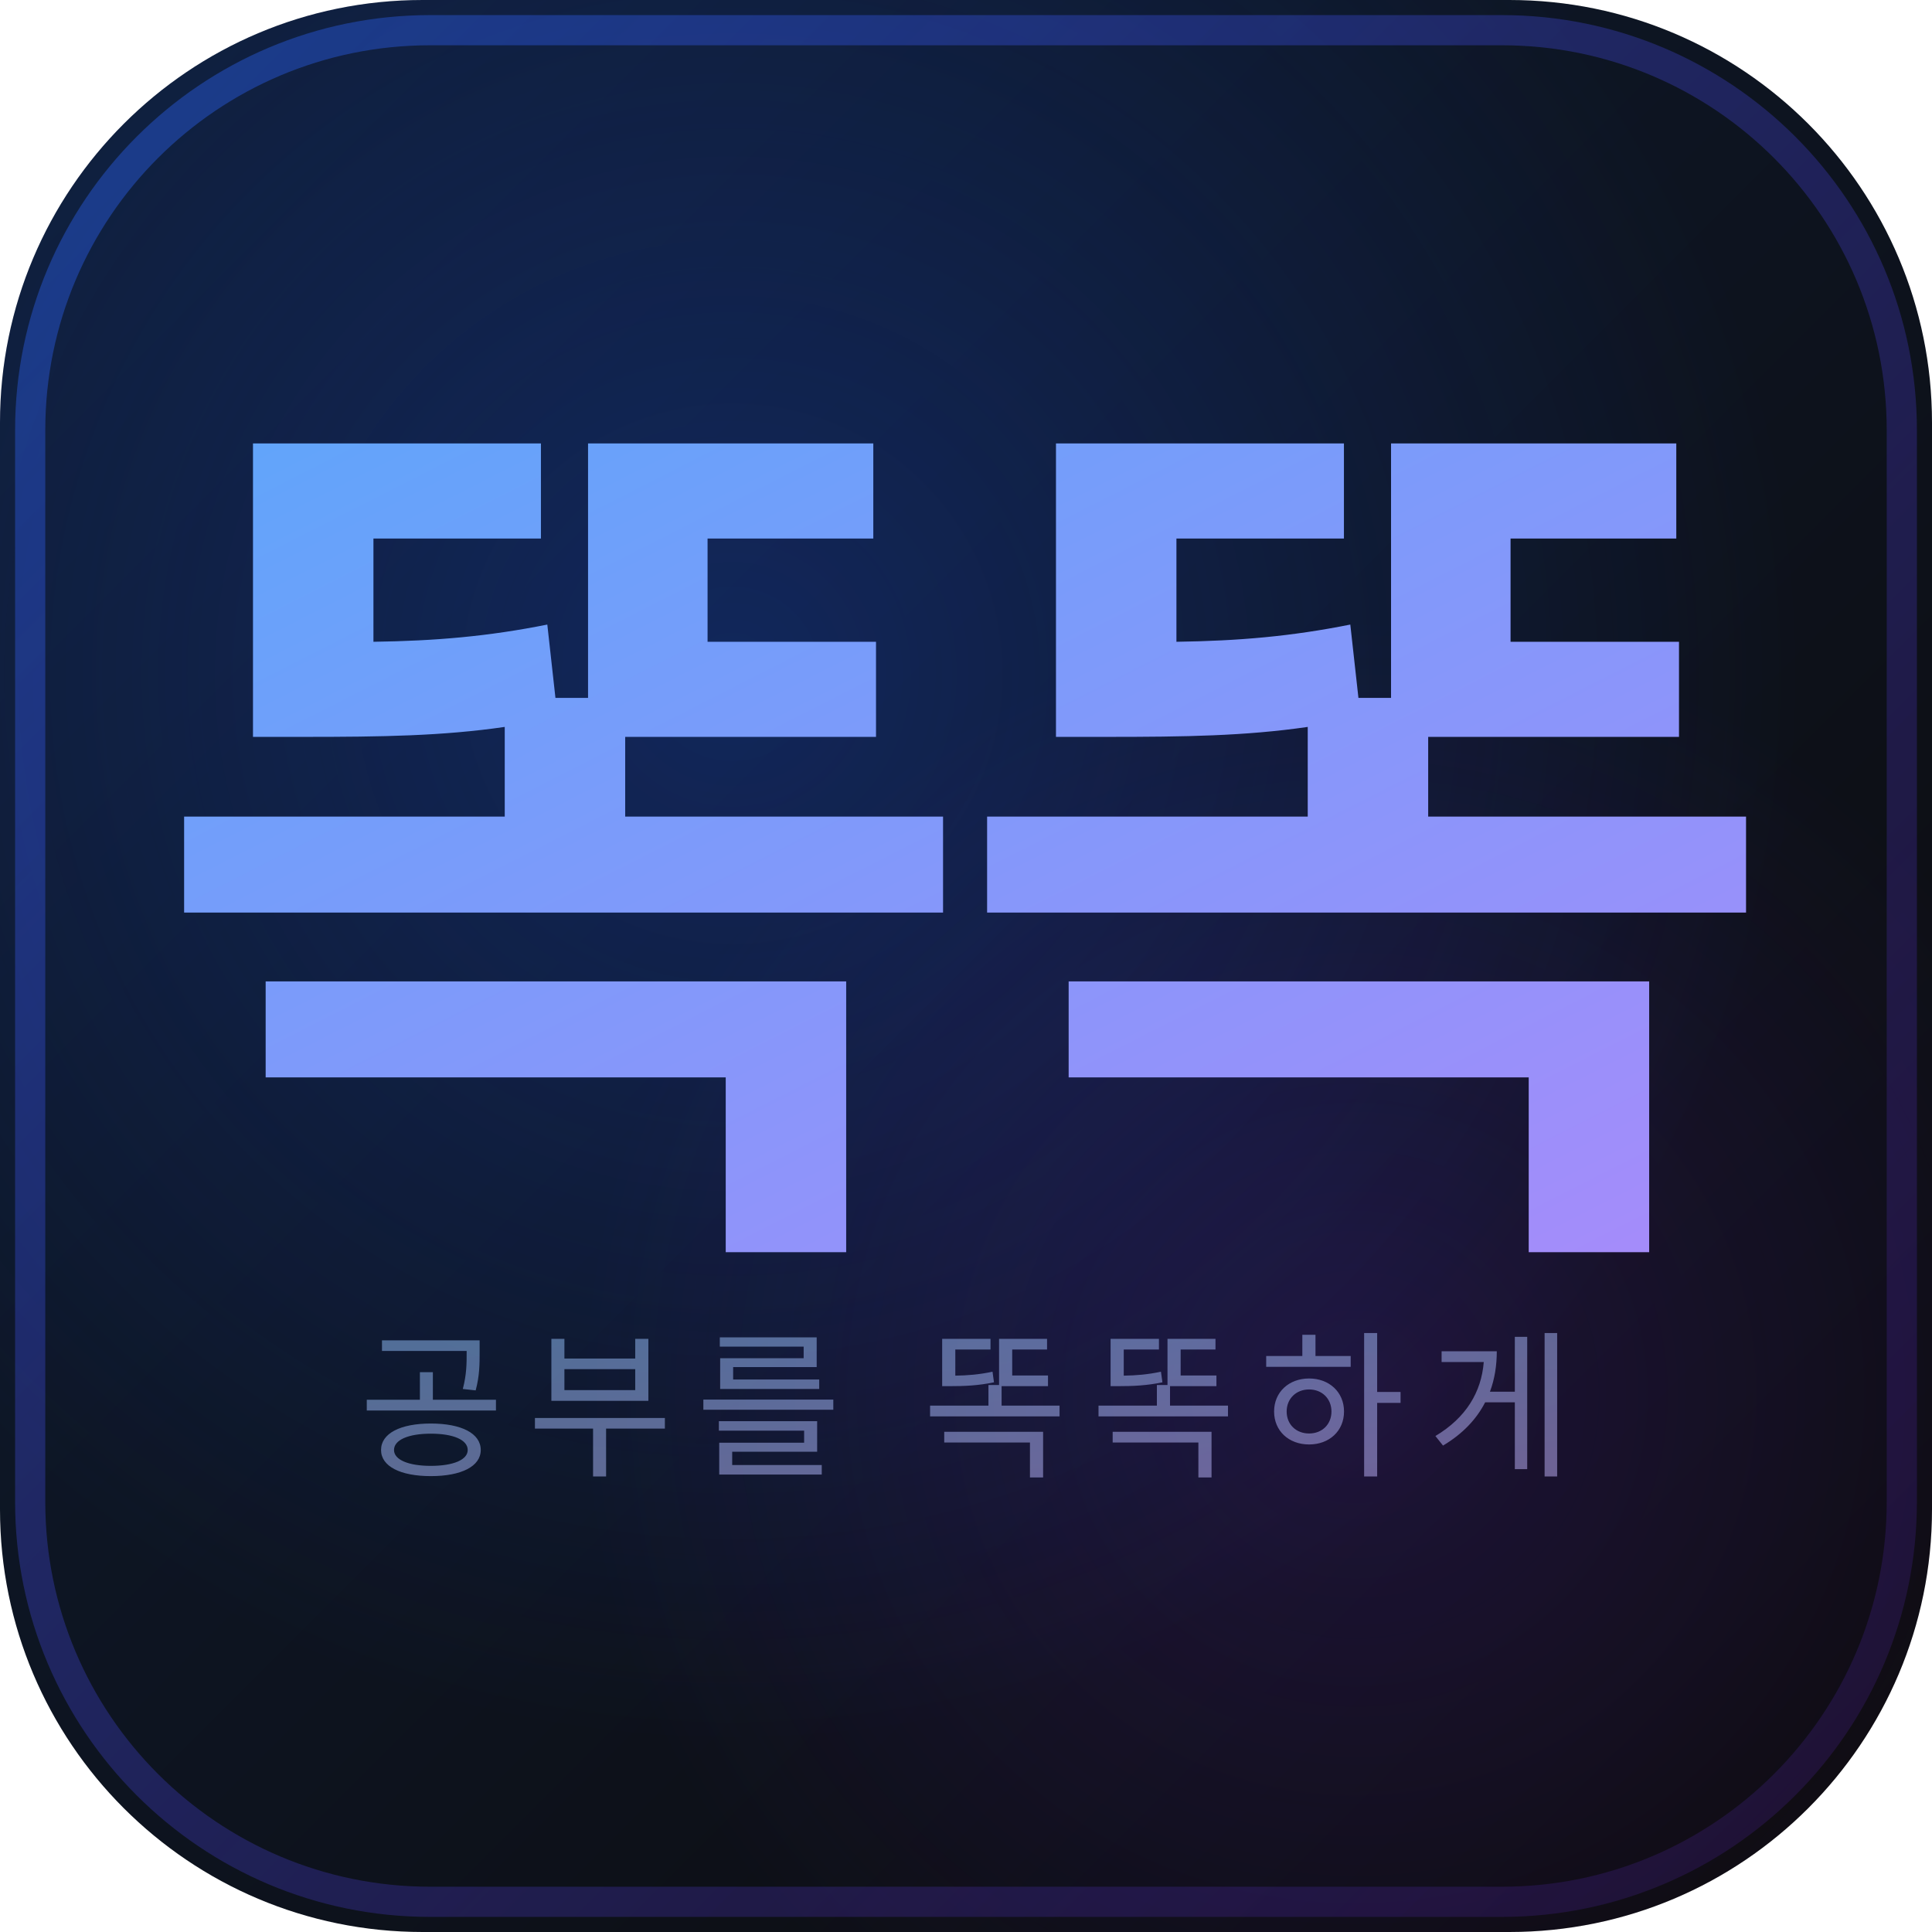
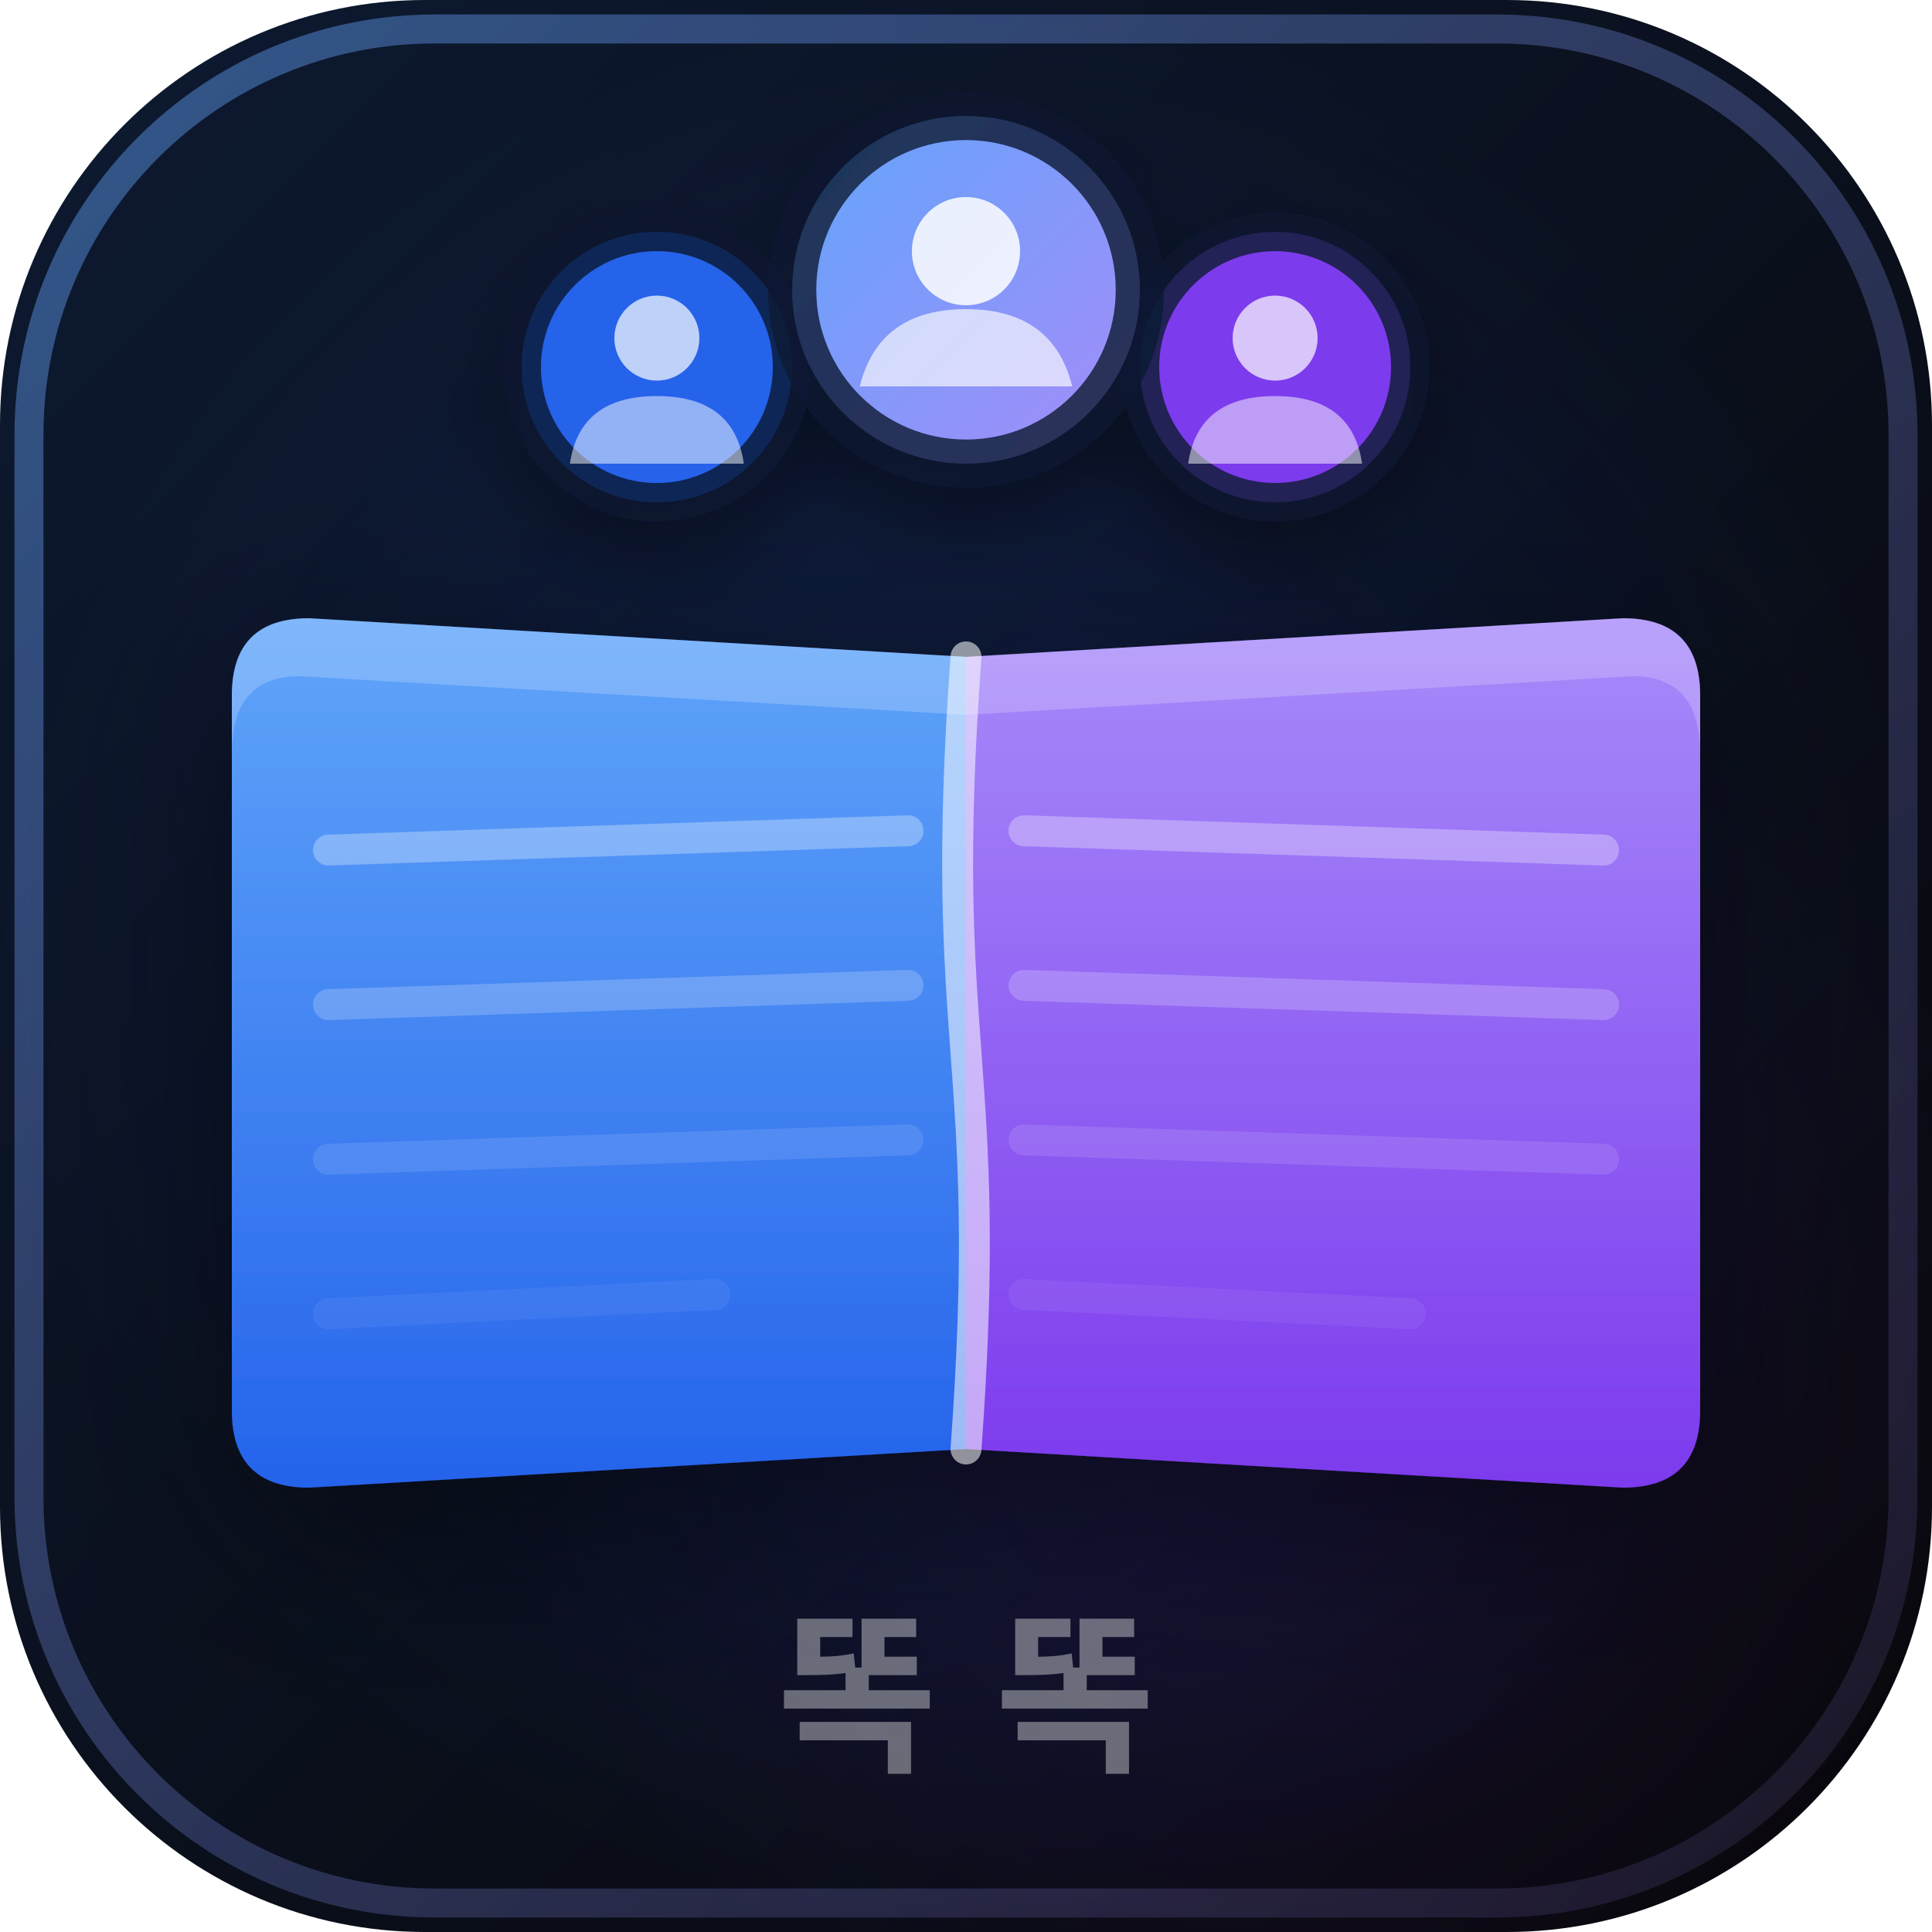
- <svg xmlns="http://www.w3.org/2000/svg" viewBox="0 0 512 512">
+ <svg xmlns="http://www.w3.org/2000/svg" viewBox="0 0 100 100">
  <defs>
    <linearGradient id="bg" x1="0" y1="0" x2="1" y2="1">
-       <stop offset="0%" stop-color="#0E1D36" />
-       <stop offset="100%" stop-color="#0C0A09" />
+       <stop offset="0%" stop-color="#0D1A32" />
+       <stop offset="100%" stop-color="#080608" />
    </linearGradient>
-     <linearGradient id="chr" x1="0" y1="0" x2="1" y2="1">
+     <linearGradient id="lp" x1="0" y1="0" x2="0" y2="1">
+       <stop offset="0%" stop-color="#60A5FA" />
+       <stop offset="100%" stop-color="#2563EB" />
+     </linearGradient>
+     <linearGradient id="rp" x1="0" y1="0" x2="0" y2="1">
+       <stop offset="0%" stop-color="#A78BFA" />
+       <stop offset="100%" stop-color="#7C3AED" />
+     </linearGradient>
+     <linearGradient id="ag" x1="0" y1="0" x2="1" y2="1">
      <stop offset="0%" stop-color="#60A5FA" />
      <stop offset="100%" stop-color="#A78BFA" />
    </linearGradient>
-     <linearGradient id="sub" x1="0" y1="0" x2="1" y2="1">
-       <stop offset="0%" stop-color="#93C5FD" stop-opacity="0.5" />
-       <stop offset="100%" stop-color="#C4B5FD" stop-opacity="0.5" />
+     <linearGradient id="bdr" x1="0" y1="0" x2="1" y2="1">
+       <stop offset="0%" stop-color="#60A5FA" stop-opacity="0.45" />
+       <stop offset="100%" stop-color="#A78BFA" stop-opacity="0.1" />
    </linearGradient>
-     <linearGradient id="bdr" x1="0" y1="0" x2="1" y2="1">
-       <stop offset="0%" stop-color="#2563EB" stop-opacity="0.45" />
-       <stop offset="100%" stop-color="#6D28D9" stop-opacity="0.15" />
-     </linearGradient>
-     <radialGradient id="glow" cx="38%" cy="35%" r="55%">
-       <stop offset="0%" stop-color="#1D4ED8" stop-opacity="0.3" />
+     <radialGradient id="glow" cx="50%" cy="50%" r="50%">
+       <stop offset="0%" stop-color="#1D4ED8" stop-opacity="0.2" />
      <stop offset="100%" stop-color="#1D4ED8" stop-opacity="0" />
    </radialGradient>
-     <radialGradient id="glow2" cx="70%" cy="72%" r="40%">
-       <stop offset="0%" stop-color="#6D28D9" stop-opacity="0.18" />
+     <radialGradient id="glow2" cx="65%" cy="70%" r="40%">
+       <stop offset="0%" stop-color="#6D28D9" stop-opacity="0.14" />
      <stop offset="100%" stop-color="#6D28D9" stop-opacity="0" />
    </radialGradient>
+     <filter id="sh" x="-25%" y="-25%" width="150%" height="160%">
+       <feDropShadow dx="0" dy="3" stdDeviation="5" flood-color="#000" flood-opacity="0.5" />
+     </filter>
+     <filter id="ash" x="-50%" y="-50%" width="200%" height="200%">
+       <feDropShadow dx="0" dy="2" stdDeviation="2" flood-color="#000" flood-opacity="0.35" />
+     </filter>
  </defs>
-   <rect width="512" height="512" rx="112" fill="url(#bg)" />
-   <rect width="512" height="512" rx="112" fill="url(#glow)" />
-   <rect width="512" height="512" rx="112" fill="url(#glow2)" />
-   <rect x="8" y="8" width="496" height="496" rx="106" fill="none" stroke="url(#bdr)" stroke-width="8" />
-   <text x="256" y="310" font-family="'Apple SD Gothic Neo','Pretendard','Noto Sans KR','Malgun Gothic',sans-serif" font-size="240" font-weight="900" text-anchor="middle" fill="url(#chr)" letter-spacing="-8">똑똑</text>
-   <text x="256" y="388" font-family="'Apple SD Gothic Neo','Pretendard','Noto Sans KR','Malgun Gothic',sans-serif" font-size="42" font-weight="500" text-anchor="middle" fill="url(#sub)" letter-spacing="6">공부를 똑똑하게</text>
+   <rect width="100" height="100" rx="22" fill="url(#bg)" />
+   <rect width="100" height="100" rx="22" fill="url(#glow)" />
+   <rect width="100" height="100" rx="22" fill="url(#glow2)" />
+   <rect x="1.5" y="1.5" width="97" height="97" rx="21" fill="none" stroke="url(#bdr)" stroke-width="1.5" />
+   <g filter="url(#ash)">
+     <circle cx="34" cy="19" r="7" fill="#2563EB" stroke="rgba(13,26,50,0.8)" stroke-width="2" />
+     <circle cx="66" cy="19" r="7" fill="#7C3AED" stroke="rgba(13,26,50,0.8)" stroke-width="2" />
+     <circle cx="50" cy="15" r="9" fill="url(#ag)" stroke="rgba(13,26,50,0.8)" stroke-width="2.5" />
+   </g>
+   <circle cx="34" cy="17.5" r="2.2" fill="rgba(255,255,255,0.7)" />
+   <path d="M29.5,24 Q30,20.5 34,20.5 Q38,20.5 38.5,24" fill="rgba(255,255,255,0.5)" stroke="none" />
+   <circle cx="66" cy="17.5" r="2.2" fill="rgba(255,255,255,0.7)" />
+   <path d="M61.5,24 Q62,20.5 66,20.5 Q70,20.5 70.5,24" fill="rgba(255,255,255,0.5)" stroke="none" />
+   <circle cx="50" cy="13" r="2.8" fill="rgba(255,255,255,0.85)" />
+   <path d="M44.5,20 Q45.5,16 50,16 Q54.5,16 55.5,20" fill="rgba(255,255,255,0.65)" stroke="none" />
+   <g filter="url(#sh)">
+     <path d="M50,34 L16,32 Q12,32 12,36 L12,73 Q12,77 16,77 L50,75 Z" fill="url(#lp)" />
+     <path d="M50,34 L84,32 Q88,32 88,36 L88,73 Q88,77 84,77 L50,75 Z" fill="url(#rp)" />
+   </g>
+   <path d="M50,34 L16,32 Q12,32 12,36 L12,39 Q12,35 15.5,35 L50,37 Z" fill="rgba(255,255,255,0.2)" />
+   <path d="M50,34 L84,32 Q88,32 88,36 L88,39 Q88,35 84.5,35 L50,37 Z" fill="rgba(255,255,255,0.2)" />
+   <line x1="17" y1="44" x2="47" y2="43" stroke="rgba(255,255,255,0.30)" stroke-width="1.6" stroke-linecap="round" />
+   <line x1="17" y1="52" x2="47" y2="51" stroke="rgba(255,255,255,0.20)" stroke-width="1.6" stroke-linecap="round" />
+   <line x1="17" y1="60" x2="47" y2="59" stroke="rgba(255,255,255,0.11)" stroke-width="1.6" stroke-linecap="round" />
+   <line x1="17" y1="68" x2="37" y2="67" stroke="rgba(255,255,255,0.06)" stroke-width="1.6" stroke-linecap="round" />
+   <line x1="53" y1="43" x2="83" y2="44" stroke="rgba(255,255,255,0.30)" stroke-width="1.6" stroke-linecap="round" />
+   <line x1="53" y1="51" x2="83" y2="52" stroke="rgba(255,255,255,0.20)" stroke-width="1.6" stroke-linecap="round" />
+   <line x1="53" y1="59" x2="83" y2="60" stroke="rgba(255,255,255,0.11)" stroke-width="1.6" stroke-linecap="round" />
+   <line x1="53" y1="67" x2="73" y2="68" stroke="rgba(255,255,255,0.06)" stroke-width="1.6" stroke-linecap="round" />
+   <path d="M50,34 C48.5,54.5 51.5,54.5 50,75" fill="none" stroke="rgba(255,255,255,0.55)" stroke-width="1.6" stroke-linecap="round" />
+   <text x="50" y="91" font-family="'Apple SD Gothic Neo','Pretendard','Noto Sans KR','Malgun Gothic',sans-serif" font-size="9" font-weight="800" text-anchor="middle" letter-spacing="3" fill="rgba(255,255,255,0.38)">똑똑</text>
</svg>
